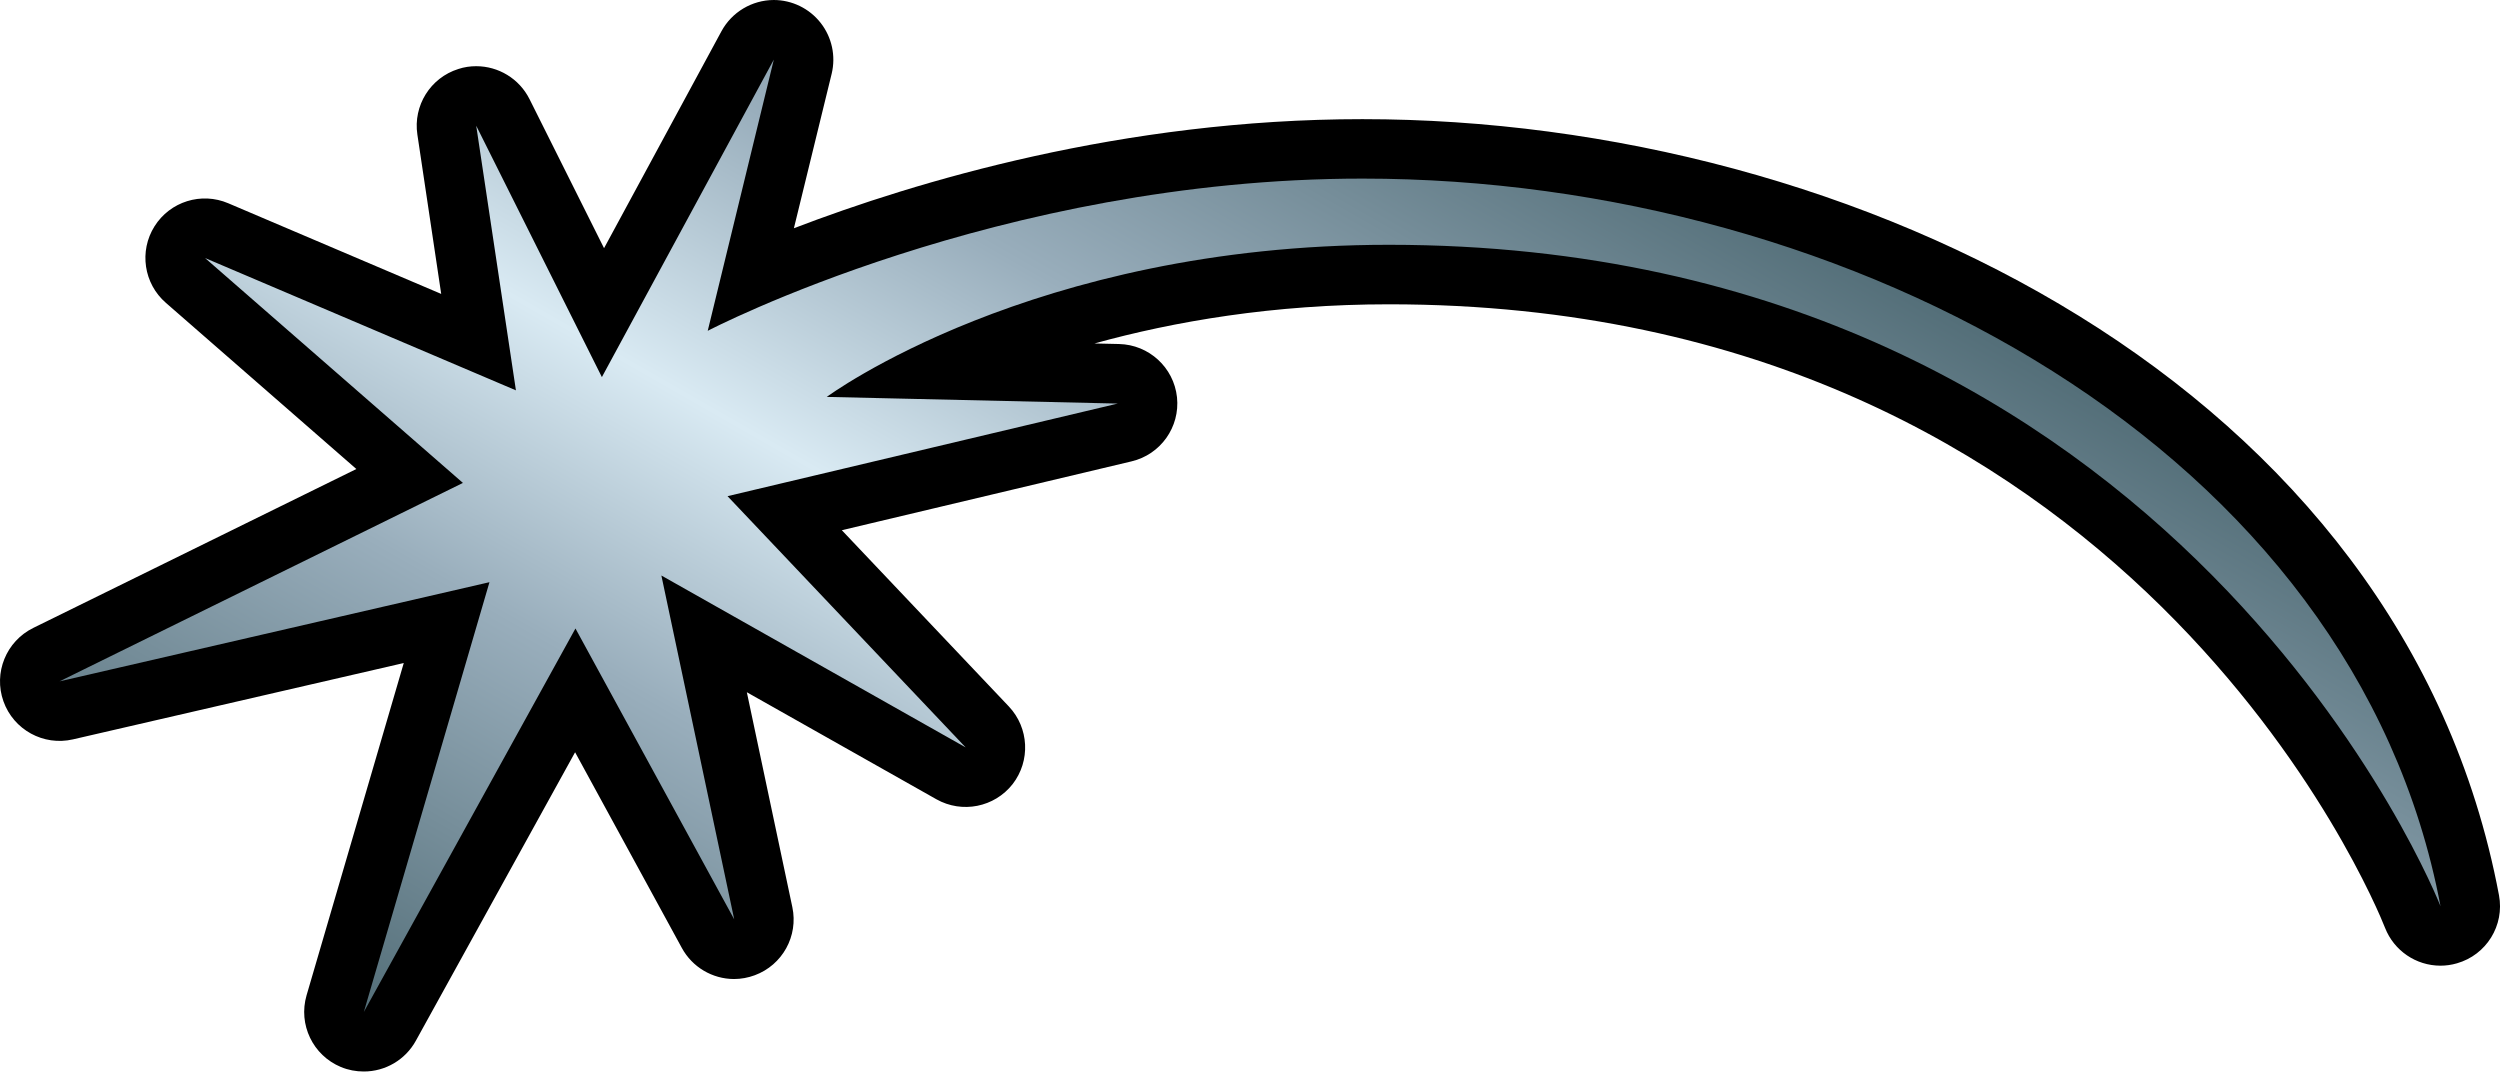
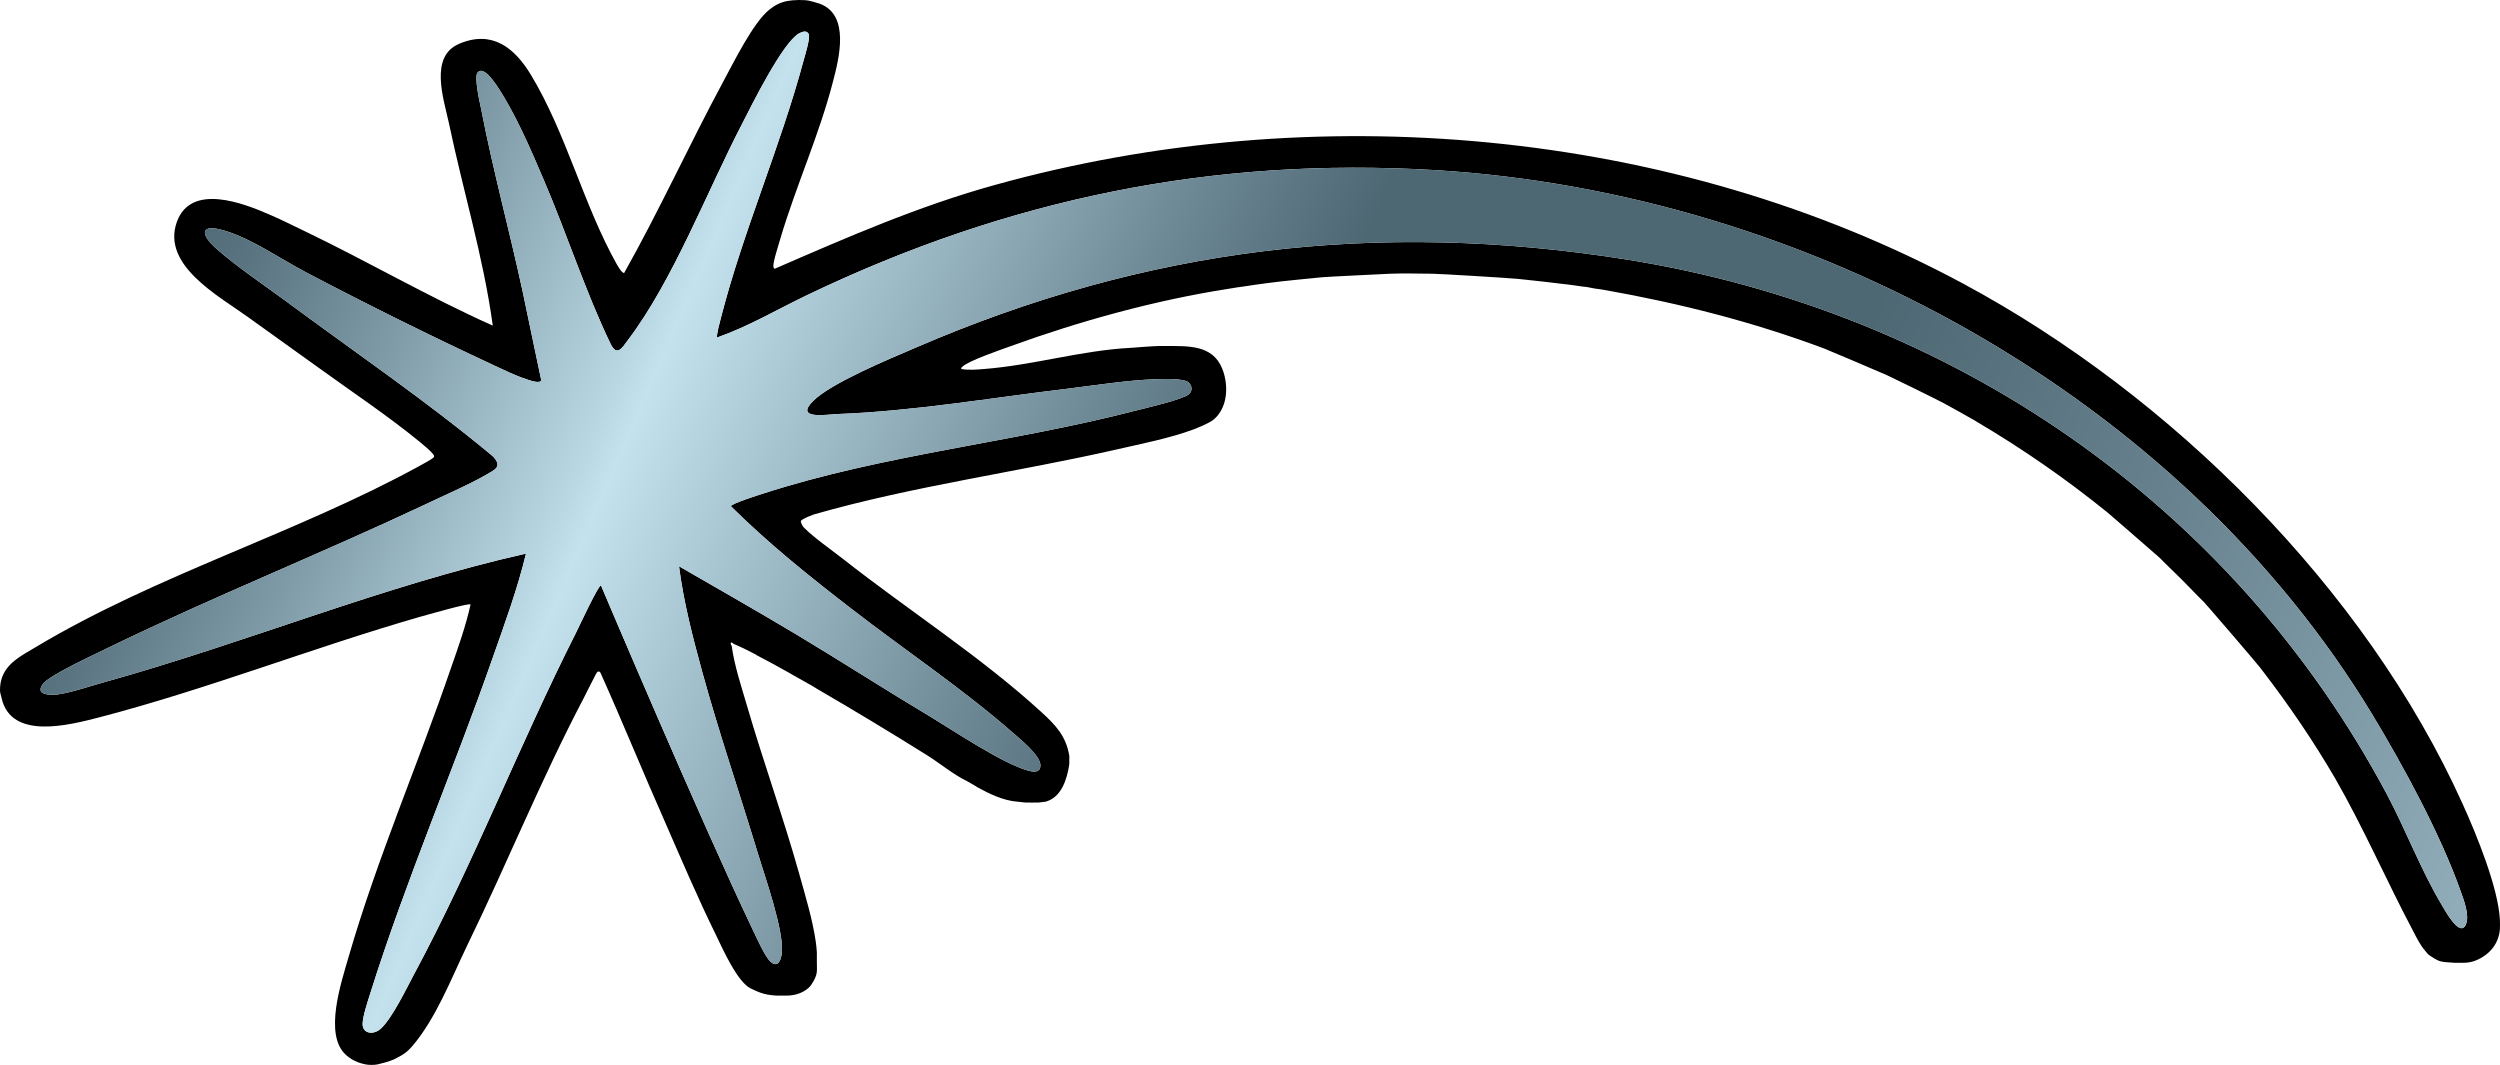
- <svg xmlns="http://www.w3.org/2000/svg" width="116.659" height="50">
-   <g>
-     <path d="M16.972 50c-.359 0-.719-.066-1.065-.21a2.78 2.78 0 0 1-1.602-3.343l4.536-15.508-15.437 3.563a2.78 2.78 0 0 1-3.243-1.776A2.78 2.78 0 0 1 1.555 29.3l15.074-7.414-8.889-7.755a2.775 2.775 0 0 1 2.914-4.645l9.934 4.229-1.112-7.436a2.775 2.775 0 0 1 1.911-3.059c.276-.092.559-.131.834-.131 1.03 0 2.006.574 2.489 1.538l3.477 6.954 5.478-10.122A2.79 2.79 0 0 1 36.106 0a2.785 2.785 0 0 1 2.703 3.439l-1.763 7.212C42.717 8.478 52.4 5.56 63.575 5.56c22.969 0 48.562 12.439 53.037 36.215a2.77 2.77 0 0 1-1.963 3.177q-.382.111-.771.11a2.78 2.78 0 0 1-2.582-1.763C110.829 42.111 99.421 14.2 64.812 14.2c-5.396 0-10.015.797-13.741 1.827l1.148.026a2.784 2.784 0 0 1 2.704 2.484 2.776 2.776 0 0 1-2.125 2.993l-13.515 3.212 7.794 8.225a2.79 2.79 0 0 1 .175 3.624 2.785 2.785 0 0 1-3.556.706l-8.846-4.995 2.124 10.03a2.775 2.775 0 0 1-1.755 3.177 2.8 2.8 0 0 1-.964.176 2.78 2.78 0 0 1-2.438-1.451l-4.981-9.131-7.433 13.465A2.77 2.77 0 0 1 16.972 50" />
-     <path d="m28.086 17.597-5.864-11.73 1.853 12.348-14.506-6.174 12.033 10.494-18.823 9.259 20.061-4.627-5.863 20.056 9.876-17.896L34.261 42.9l-3.399-16.045 14.199 8.022-11.112-11.724 18.208-4.321-13.577-.311s9.565-7.098 26.235-7.098c37.032 0 49.068 30.865 49.068 30.865-4.011-21.295-27.468-33.954-50.306-33.954-16.977 0-30.552 7.103-30.552 7.103l3.084-12.655Z" style="fill:url(#a)" />
-     <linearGradient id="a" x1="-181.376" x2="-179.132" y1="3.435" y2="3.435" gradientTransform="rotate(-60 -2657.127 -4528.244)scale(29.1252)" gradientUnits="userSpaceOnUse">
-       <stop offset="0" style="stop-color:#536e78" />
-       <stop offset=".3" style="stop-color:#99aebc" />
-       <stop offset=".5" style="stop-color:#d9eaf3" />
-       <stop offset=".7" style="stop-color:#99aebc" />
-       <stop offset="1" style="stop-color:#536e78" />
+ <svg xmlns="http://www.w3.org/2000/svg" width="499.999" height="212.983" viewBox="0 0 499.999 212.983">
+   <defs>
+     <linearGradient id="a" x1="19.66" x2="565.985" y1="42.514" y2="279.785" gradientUnits="userSpaceOnUse">
+       <stop offset=".025" stop-color="#4d6773" />
+       <stop offset=".053" stop-color="#5a7581" />
+       <stop offset=".108" stop-color="#7e9ba7" />
+       <stop offset=".182" stop-color="#b9d7e3" />
+       <stop offset=".193" stop-color="#c3e2ee" />
+       <stop offset=".331" stop-color="#6e8a96" />
+       <stop offset=".394" stop-color="#4d6773" />
+       <stop offset=".56" stop-color="#4d6773" />
+       <stop offset=".675" stop-color="#67828e" />
+       <stop offset=".92" stop-color="#abc9d5" />
+       <stop offset="1" stop-color="#c3e2ee" />
    </linearGradient>
-   </g>
+   </defs>
+   <path d="M499.982 183.96c-.332-6.436-4.734-17.19-7.474-23.21-19.474-43.14-58.337-81.672-99.775-103.97-58.13-31.305-130.17-37.451-193.696-19.804-15.32 4.235-29.563 10.463-44.095 16.774-.207-.083-.25-.25-.25-.457-.165-.79 1.12-4.567 1.413-5.688 3.114-10.463 7.723-20.594 10.463-31.182 1.246-4.733 3.488-13.453-2.657-15.695-.623-.208-1.288-.374-1.91-.54-1.08-.29-3.363-.207-4.443 0-1.412.25-2.574.83-3.737 1.785-3.156 2.533-7.06 10.422-9.093 14.2-6.85 12.706-12.83 25.868-19.89 38.408-.455.124-1.286-1.412-1.493-1.744-6.602-11.75-10.173-26.366-17.19-37.91-3.24-5.355-7.723-8.967-14.283-6.186-6.062 2.533-3.156 10.962-2.076 15.945 2.823 13.494 6.892 26.74 8.76 40.44-12.912-5.77-25.12-12.912-37.867-19.016-2.2-1.038-4.36-2.16-6.602-3.114-5.397-2.366-15.902-6.477-18.725 1.412-3.073 8.636 8.387 14.782 14.075 18.892 4.65 3.322 9.3 6.685 13.95 10.007 6.645 4.816 14.243 9.882 20.513 15.03.706.58 2.283 1.869 2.74 2.533.125.166.208.25.166.498-.083.332-2.574 1.62-3.072 1.91C59.236 106.69 31.417 114.91 7.252 129.36c-2.907 1.744-6.104 3.239-7.017 6.685-.166.58-.332 1.95-.166 2.574.083.415.166.664.249.997 1.91 8.47 13.536 5.397 19.515 3.86 21.674-5.646 42.642-13.91 64.108-20.095 1.246-.332 9.8-2.824 10.173-2.491-.955 4.318-2.45 8.51-3.903 12.664-6.602 19.307-14.782 38.116-20.47 57.755-1.453 5.066-5.065 15.654-.54 19.68 1.163 1.039 2.408 1.579 3.82 1.87.623.166 1.952.166 2.575 0 1.079-.25 2.158-.54 3.238-.997a79 79 0 0 0 1.329-.706c.415-.25.83-.498 1.204-.83.29-.25.789-.748 1.038-1.038 4.775-5.564 7.806-13.495 11.003-20.138 7.972-16.36 14.823-33.3 23.252-49.368.83-1.62 1.66-3.322 2.49-4.9.084-.083.25-.623.582-.581.25 0 .374.249.416.374 4.276 9.508 8.51 19.93 12.912 29.853 3.24 7.432 6.52 15.114 10.09 22.38 1.37 2.824 4.36 9.633 7.1 10.837 1.412.623 2.325 1.204 4.94 1.37h2.2c.168 0 2.244.042 3.905-1.204.249-.166.706-.581.872-.83 1.578-2.284 1.162-2.948 1.204-4.775v-1.87c0-.331-.166-1.742-.208-2.033-.622-4.401-2.076-9.176-3.28-13.494-3.197-11.42-7.224-22.546-10.546-33.965-1.121-3.82-2.45-7.806-2.99-11.71 0-.123-.332-.414-.166-.705.29-.082.374.125.498.208 1.288.58 2.658 1.204 3.903 1.868.374.167.665.374.872.499a183 183 0 0 1 6.27 3.404c.332.167.623.374.872.499 1.287.747 2.616 1.453 3.903 2.2.29.166.58.374.872.54a798 798 0 0 1 22.089 13.329c2.574 1.619 5.315 3.903 8.013 5.19.25.124 1.08.622 1.163.664.374.207.623.374.872.54 2.45 1.328 5.149 2.657 7.972 2.865.374.04 1.412.166 1.536.166.914 0 1.827.04 2.74 0 .084 0 1.039-.125 1.37-.166 3.198-.872 4.278-4.526 4.734-7.474v-1.703c-.664-3.985-2.74-6.145-5.605-8.76-11.958-10.962-26.698-20.43-39.528-30.518-2.283-1.786-6.02-4.402-7.93-6.353-.25-.25-.374-.498-.5-.79-.29-.622-.082-.663.499-.996.416-.25 1.745-.788 2.035-.872 19.722-5.646 40.524-8.428 60.58-12.996 5.023-1.162 10.463-2.2 15.279-3.985.623-.25 3.156-1.205 4.11-2.035.208-.208.665-.623.83-.872 1.953-2.491 1.994-6.27.83-9.218-1.95-4.9-6.933-4.525-11.375-4.567h-1.205c-.79 0-5.44.332-5.77.374-9.758.498-19.557 3.487-29.356 4.235-1.495.124-2.99.249-4.485 0-.083-.29.084-.332.25-.498 1.204-1.163 7.764-3.405 9.716-4.111 13.743-4.983 28.607-9.093 43.098-11.377l1.038-.166c.748-.124 1.454-.25 2.2-.332.416-.083 4.817-.706 4.942-.706 1.287-.166 2.616-.332 2.699-.332 1.162-.125 5.065-.54 8.18-.83 1.287-.125 12.123-.623 13.618-.706 2.824-.125 5.647 0 8.47 0 1.163 0 15.156.83 17.19 1.038.997.083 9.135.996 9.176 1.038.374 0 3.696.498 3.737.498.79.042 1.37.208 2.076.332.374.083.748.125 1.163.166.25.042.997.166 1.038.166 15.03 2.658 29.77 6.395 44.054 11.75.124.042 11.044 4.65 12.415 5.274.249.083 9.134 4.443 9.674 4.733.58.332 1.162.582 1.702.872.374.166 5.315 2.948 5.813 3.239.25.124.58.332.83.498a215 215 0 0 1 26.2 18.186c.208.166 8.886 7.682 9.176 7.972.416.374.873.706 1.37 1.204s.997 1.038 1.537 1.537a168 168 0 0 1 5.44 5.439c.539.58 1.12 1.12 1.702 1.702.456.499.83.997 1.204 1.37.29.29 9.3 10.796 10.006 11.71.042.083.498.622.54.705 5.232 6.81 10.13 13.993 14.49 21.467 5.73 9.965 10.298 20.553 15.696 30.725.623 1.204 1.37 2.7 2.283 3.737.333.374.582.83 1.204 1.163 1.08.706 1.578 1.038 2.907 1.162.332.042 1.703.125 1.785.125 1.537 0 2.74.124 4.152-.415 2.658-1.038 4.692-3.197 4.94-6.311.043-.54 0-1.288 0-1.87m-6.81.956c-1.203 2.657-4.11-2.74-4.732-3.778-4.194-6.976-7.183-14.948-11.003-22.173-30.975-58.212-87.194-96.702-152.258-107.082-49.908-7.93-95.872-2.325-142.043 17.646-5.107 2.2-16.94 7.059-20.553 10.713-3.695 3.736 2.74 2.657 4.775 2.574 15.487-.581 30.767-3.24 46.088-5.066 5.688-.705 12.04-1.702 17.688-1.91 1.37-.041 5.564-.207 6.56.623.748.623.872 1.786.042 2.408-1.33 1.08-8.47 2.7-10.546 3.239-24.58 6.394-50.573 8.802-74.697 16.65-.79.25-6.31 1.993-6.31 2.49 7.473 7.434 15.819 14.118 24.164 20.554 10.63 8.22 22.007 15.82 32.138 24.664 1.453 1.287 5.688 4.69 5.605 6.643-.042 1.536-1.453 1.287-2.533.996-5.273-1.536-14.366-7.681-19.39-10.712-8.97-5.356-17.73-11.003-26.657-16.36-7.847-4.691-15.778-9.217-23.708-13.784.913 7.14 2.74 14.159 4.65 21.134 3.322 12.083 7.39 23.999 11.045 36.04 1.412 4.692 5.398 15.86 4.858 20.262-.166 1.37-.79 2.99-2.284 1.62-1.12-1.038-2.865-5.024-3.612-6.56-10.38-21.716-30.27-68.676-30.27-68.676-.54 0-4.442 8.387-4.94 9.383-11.377 22.505-20.511 46.172-32.428 68.386-1.578 2.948-4.36 8.76-6.643 10.878-1.37 1.287-3.654 1.12-3.654-.913 0-1.495 1.038-4.568 1.536-6.146 7.059-22.462 16.692-44.8 24.498-67.14 2.408-6.85 4.94-13.742 6.643-20.801-28.608 6.436-55.804 17.77-83.997 25.618-2.74.748-7.225 2.284-9.84 2.575-1.495.124-4.402.083-2.782-2.118 1.287-1.785 10.795-6.103 13.37-7.39 20.677-10.05 42.06-18.602 62.862-28.4 3.986-1.91 8.595-3.862 12.373-6.021 1.869-1.08 3.363-1.661 1.37-3.737-13.245-11.045-27.486-20.72-41.313-30.975-4.401-3.24-10.09-7.058-14.075-10.63-3.28-2.947-3.032-4.982 1.827-3.487 5.314 1.578 11.21 5.688 16.193 8.304A881 881 0 0 0 98.847 73.1c1.993.914 4.318 2.076 6.436 2.74.457.166 2.948 1.08 2.948.125-1.287-5.98-2.491-12-3.78-18.02-2.614-12.041-5.894-24.082-8.22-36.123-.29-1.412-1.411-6.27-.747-7.267 1.08-1.494 3.28 1.703 3.82 2.492 3.612 5.314 6.81 12.747 9.342 18.684 4.65 10.795 8.429 22.588 13.494 33.092 1.246 2.492 2.243.83 3.405-.747 9.093-12 15.86-29.812 22.92-43.39 1.95-3.82 8.013-16.068 11.293-17.978.623-.332 1.578-.747 1.994.124.332.748-.748 4.236-1.038 5.274-4.65 17.314-12.083 34.13-16.526 51.444-.166.664-.996 3.613-.747 3.945 6.27-2.201 12-5.606 17.978-8.47 40.11-19.225 81.008-27.695 125.685-24.996 74.073 4.484 148.81 45.05 187.425 108.992 6.187 10.256 13.578 23.875 17.564 35.127.664 1.827 1.868 4.94 1.079 6.768" />
+   <path d="M493.172 184.915c-1.204 2.657-4.11-2.74-4.733-3.778-4.194-6.976-7.183-14.948-11.003-22.173-30.975-58.212-87.194-96.702-152.258-107.082-49.908-7.93-95.872-2.325-142.043 17.646-5.107 2.2-16.94 7.059-20.553 10.713-3.695 3.736 2.74 2.657 4.775 2.574 15.487-.581 30.767-3.24 46.088-5.066 5.688-.705 12.04-1.702 17.688-1.91 1.37-.041 5.564-.207 6.56.623.748.623.872 1.786.042 2.408-1.33 1.08-8.47 2.7-10.546 3.239-24.58 6.394-50.573 8.802-74.697 16.65-.79.25-6.31 1.993-6.31 2.49 7.473 7.434 15.819 14.118 24.164 20.554 10.63 8.22 22.007 15.82 32.138 24.664 1.453 1.287 5.688 4.69 5.605 6.643-.042 1.536-1.453 1.287-2.533.996-5.273-1.536-14.366-7.681-19.39-10.712-8.97-5.356-17.73-11.003-26.657-16.36-7.847-4.691-15.778-9.217-23.708-13.784.913 7.14 2.74 14.159 4.65 21.134 3.322 12.083 7.39 23.999 11.045 36.04 1.412 4.692 5.398 15.86 4.858 20.262-.166 1.37-.79 2.99-2.284 1.62-1.12-1.038-2.865-5.024-3.612-6.56-10.38-21.716-30.27-68.676-30.27-68.676-.54 0-4.442 8.387-4.94 9.383-11.377 22.505-20.511 46.172-32.428 68.386-1.578 2.948-4.36 8.76-6.643 10.878-1.37 1.287-3.654 1.12-3.654-.913 0-1.495 1.038-4.568 1.536-6.146 7.059-22.462 16.692-44.8 24.498-67.14 2.408-6.85 4.94-13.742 6.643-20.801-28.608 6.436-55.804 17.77-83.997 25.618-2.74.748-7.225 2.284-9.84 2.575-1.495.124-4.402.083-2.782-2.118 1.287-1.785 10.795-6.103 13.37-7.39 20.677-10.05 42.06-18.602 62.862-28.4 3.986-1.91 8.595-3.862 12.373-6.021 1.869-1.08 3.363-1.661 1.37-3.737C85.31 80.199 71.07 70.524 57.243 60.269c-4.401-3.24-10.09-7.058-14.075-10.63-3.28-2.947-3.032-4.982 1.827-3.487 5.314 1.578 11.21 5.688 16.193 8.304A881 881 0 0 0 98.848 73.1c1.992.914 4.317 2.076 6.435 2.74.457.166 2.948 1.08 2.948.125-1.287-5.98-2.491-12-3.78-18.02-2.614-12.041-5.894-24.082-8.22-36.123-.29-1.412-1.411-6.27-.747-7.267 1.08-1.494 3.28 1.703 3.82 2.492 3.612 5.314 6.81 12.747 9.342 18.684 4.65 10.795 8.429 22.588 13.494 33.092 1.246 2.492 2.243.83 3.405-.747 9.093-12 15.86-29.812 22.92-43.39 1.95-3.82 8.013-16.068 11.293-17.978.623-.332 1.578-.747 1.994.124.332.748-.748 4.236-1.038 5.274-4.65 17.314-12.083 34.13-16.526 51.444-.166.664-.996 3.613-.747 3.945 6.27-2.201 12-5.606 17.978-8.47 40.11-19.225 81.008-27.695 125.685-24.996 74.073 4.484 148.81 45.05 187.425 108.992 6.187 10.256 13.578 23.875 17.564 35.127.664 1.827 1.868 4.94 1.079 6.768" style="fill:url(#a)" />
</svg>
